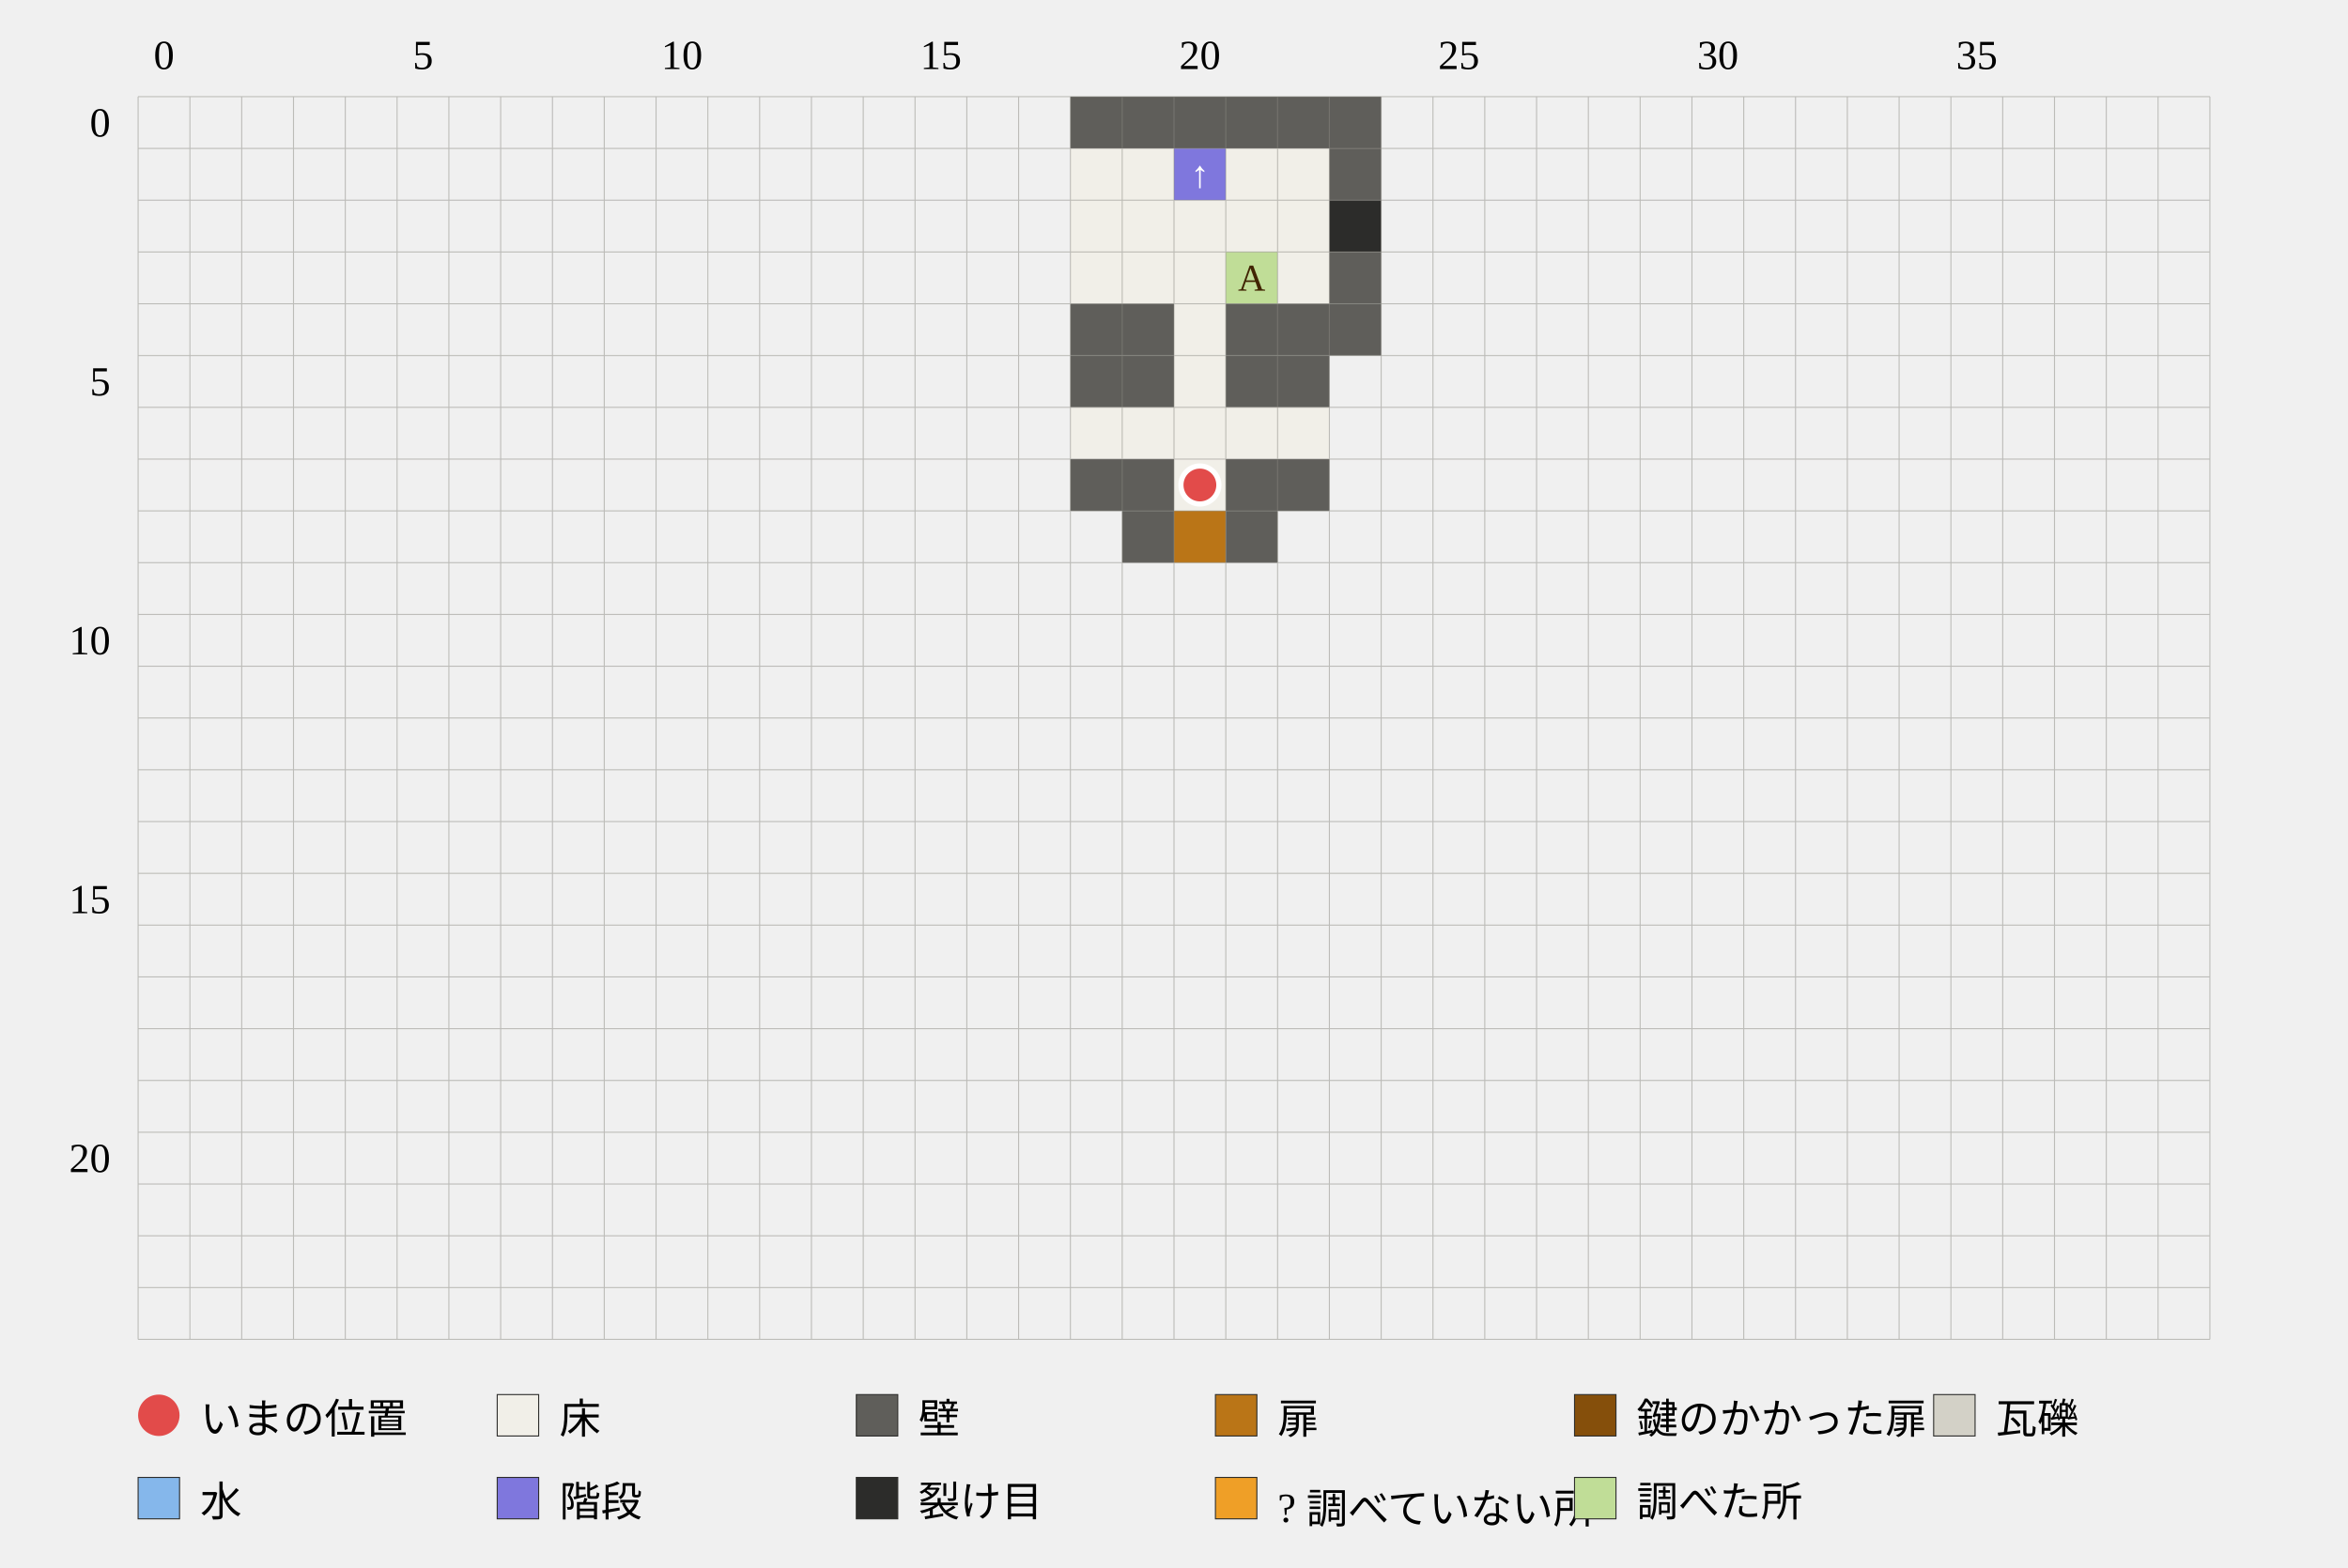
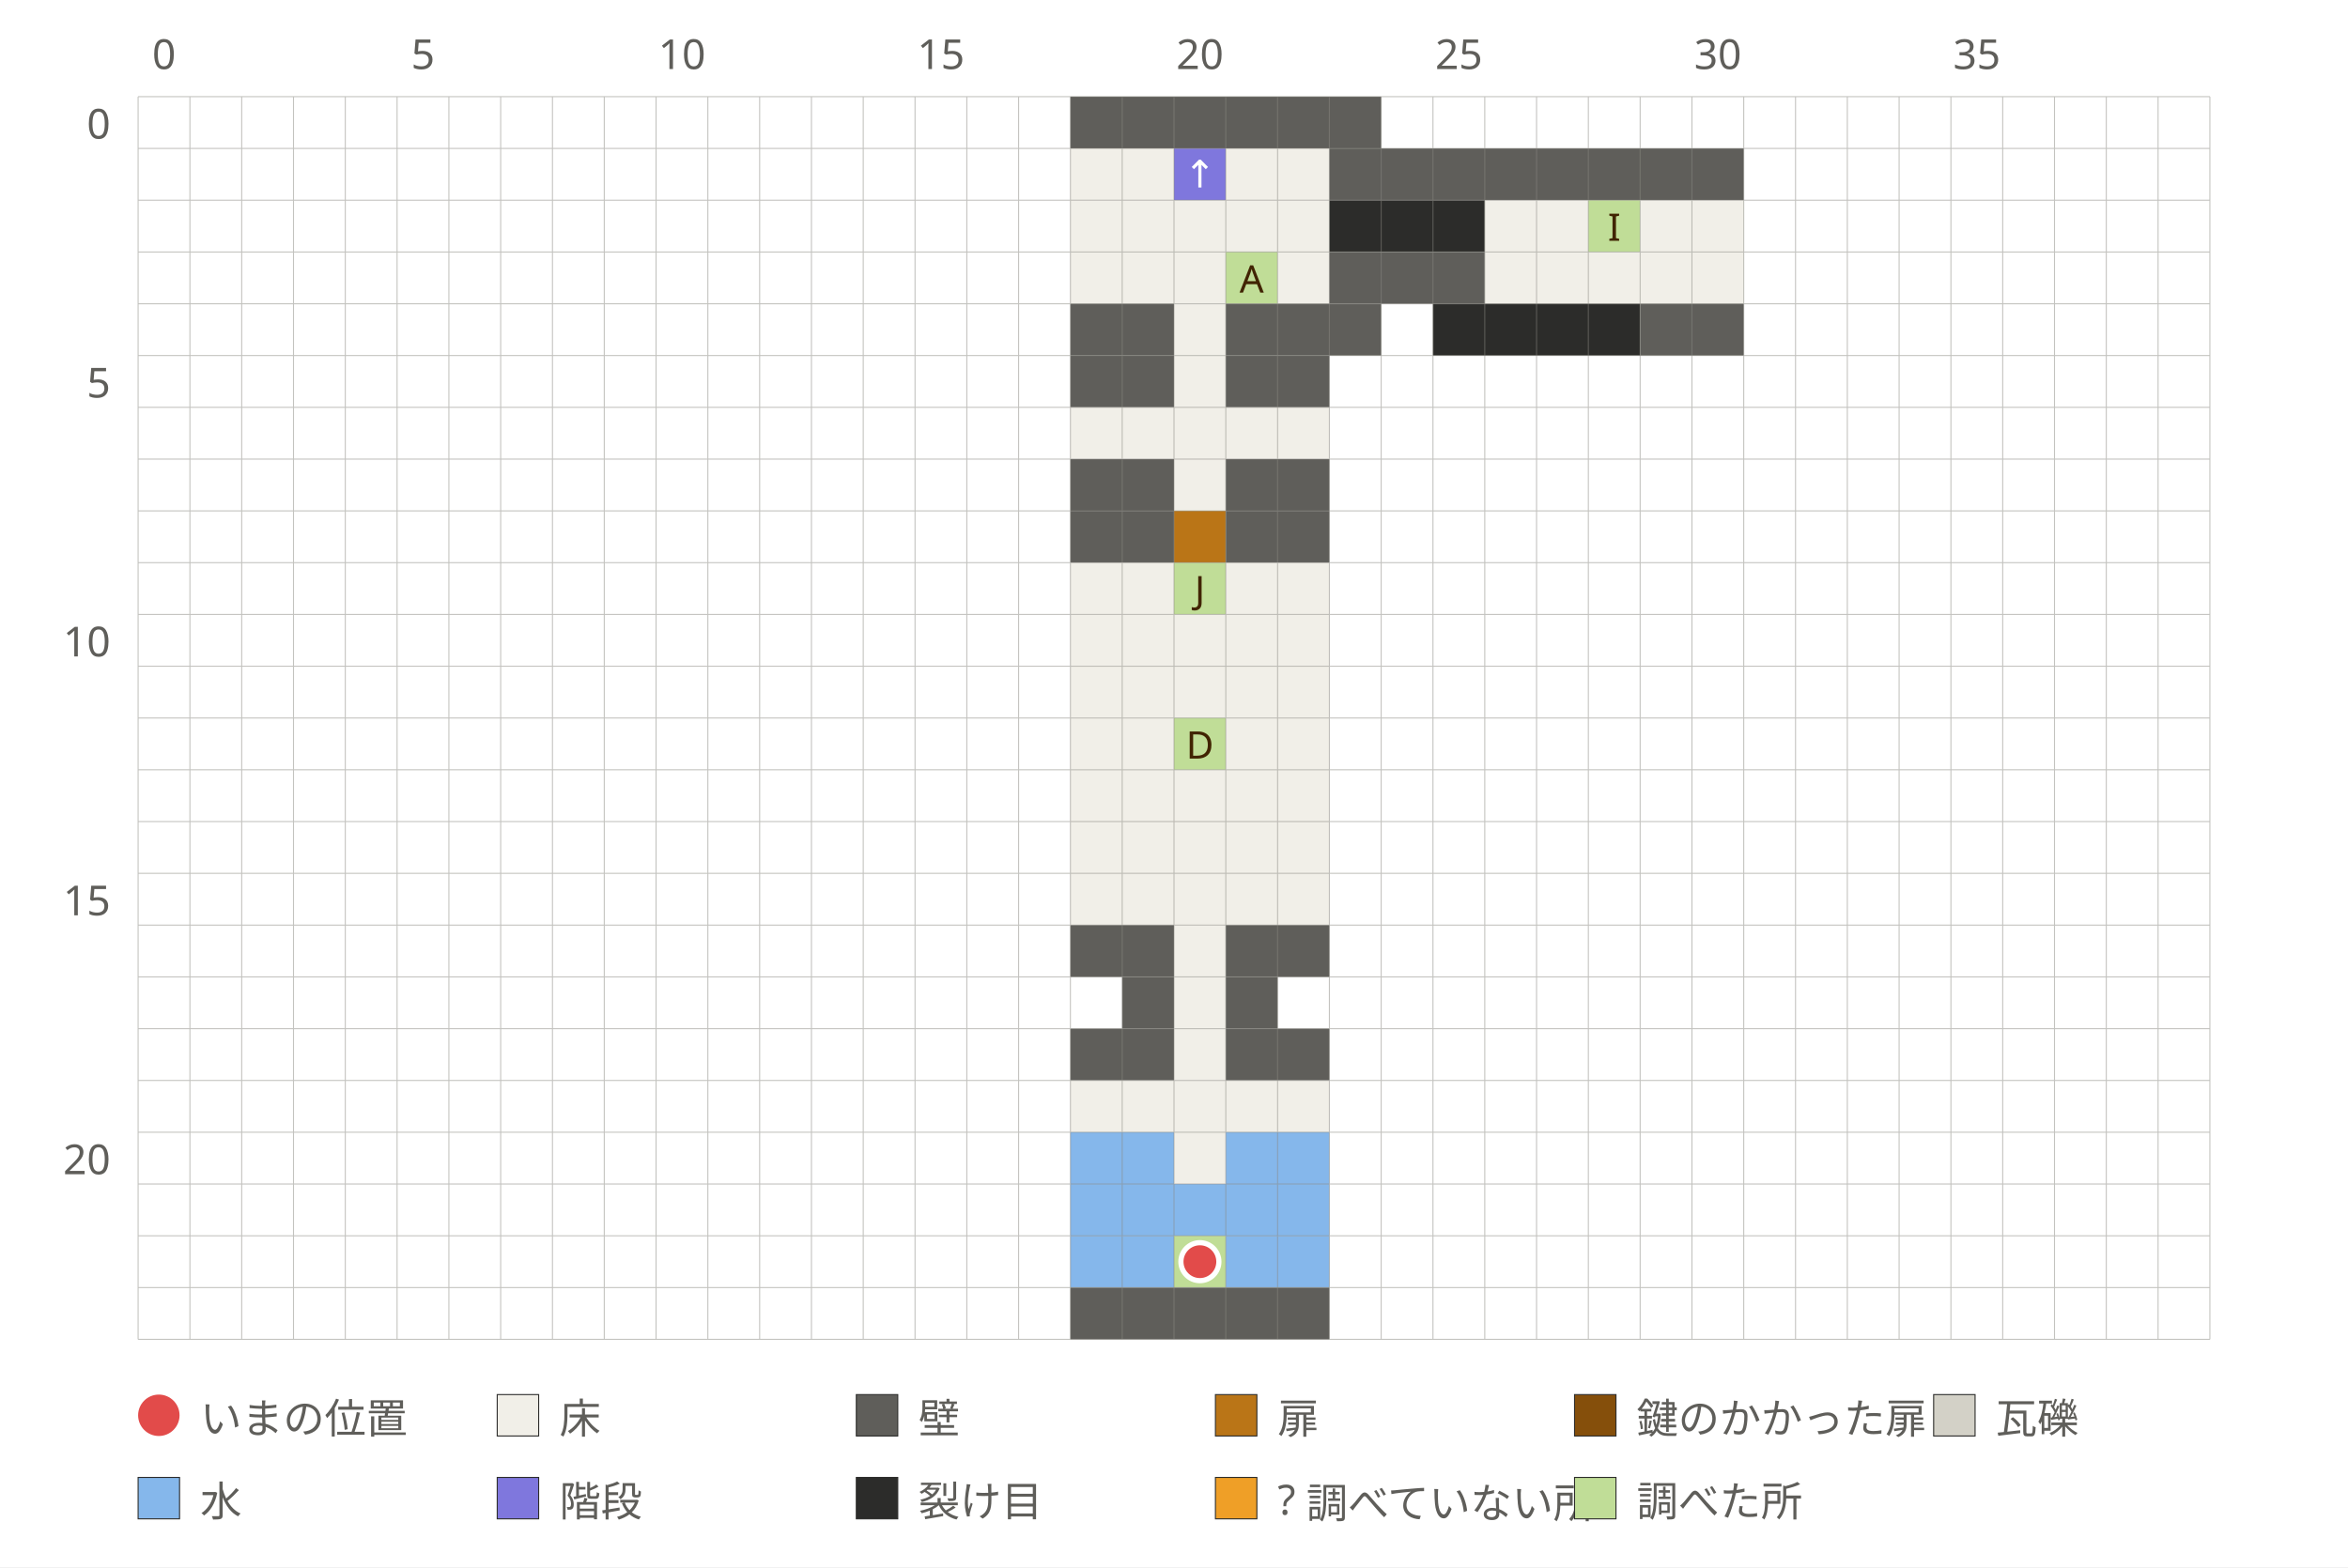
- <svg width="100%" viewBox="0 0 680 454" role="img">
+ <svg xmlns="http://www.w3.org/2000/svg" width="680" height="454" viewBox="0 0 680 454" role="img">
+   <style>text{font-family:sans-serif}.ts{font-size:12px;fill:#5F5E5A}.th{font-size:14px;font-weight:500}</style>
+   <rect x="0" y="0" width="680" height="454" fill="#FFFFFF" />
  <text class="ts" x="47.5" y="20" text-anchor="middle">0</text>
  <text class="ts" x="122.5" y="20" text-anchor="middle">5</text>
  <text class="ts" x="197.5" y="20" text-anchor="middle">10</text>
  <text class="ts" x="272.5" y="20" text-anchor="middle">15</text>
  <text class="ts" x="347.5" y="20" text-anchor="middle">20</text>
  <text class="ts" x="422.5" y="20" text-anchor="middle">25</text>
  <text class="ts" x="497.5" y="20" text-anchor="middle">30</text>
  <text class="ts" x="572.5" y="20" text-anchor="middle">35</text>
  <text class="ts" x="32" y="35.5" text-anchor="end" dominant-baseline="central">0</text>
  <text class="ts" x="32" y="110.5" text-anchor="end" dominant-baseline="central">5</text>
  <text class="ts" x="32" y="185.5" text-anchor="end" dominant-baseline="central">10</text>
  <text class="ts" x="32" y="260.5" text-anchor="end" dominant-baseline="central">15</text>
  <text class="ts" x="32" y="335.5" text-anchor="end" dominant-baseline="central">20</text>
  <rect x="310" y="28" width="90" height="15" fill="#5F5E5A" />
  <rect x="310" y="43" width="30" height="15" fill="#F1EFE8" />
  <rect x="340" y="43" width="15" height="15" fill="#7F77DD" />
  <rect x="355" y="43" width="30" height="15" fill="#F1EFE8" />
-   <rect x="385" y="43" width="15" height="15" fill="#5F5E5A" />
+   <rect x="385" y="43" width="120" height="15" fill="#5F5E5A" />
  <rect x="310" y="58" width="75" height="15" fill="#F1EFE8" />
-   <rect x="385" y="58" width="15" height="15" fill="#2C2C2A" />
+   <rect x="385" y="58" width="45" height="15" fill="#2C2C2A" />
+   <rect x="430" y="58" width="30" height="15" fill="#F1EFE8" />
+   <rect x="460" y="58" width="15" height="15" fill="#C0DD97" />
+   <rect x="475" y="58" width="30" height="15" fill="#F1EFE8" />
  <rect x="310" y="73" width="45" height="15" fill="#F1EFE8" />
  <rect x="355" y="73" width="15" height="15" fill="#C0DD97" />
  <rect x="370" y="73" width="15" height="15" fill="#F1EFE8" />
-   <rect x="385" y="73" width="15" height="15" fill="#5F5E5A" />
+   <rect x="385" y="73" width="45" height="15" fill="#5F5E5A" />
+   <rect x="430" y="73" width="75" height="15" fill="#F1EFE8" />
  <rect x="310" y="88" width="30" height="15" fill="#5F5E5A" />
  <rect x="340" y="88" width="15" height="15" fill="#F1EFE8" />
  <rect x="355" y="88" width="45" height="15" fill="#5F5E5A" />
+   <rect x="415" y="88" width="60" height="15" fill="#2C2C2A" />
+   <rect x="475" y="88" width="30" height="15" fill="#5F5E5A" />
  <rect x="310" y="103" width="30" height="15" fill="#5F5E5A" />
  <rect x="340" y="103" width="15" height="15" fill="#F1EFE8" />
  <rect x="355" y="103" width="30" height="15" fill="#5F5E5A" />
  <rect x="310" y="118" width="75" height="15" fill="#F1EFE8" />
  <rect x="310" y="133" width="30" height="15" fill="#5F5E5A" />
  <rect x="340" y="133" width="15" height="15" fill="#F1EFE8" />
  <rect x="355" y="133" width="30" height="15" fill="#5F5E5A" />
-   <rect x="325" y="148" width="15" height="15" fill="#5F5E5A" />
+   <rect x="310" y="148" width="30" height="15" fill="#5F5E5A" />
  <rect x="340" y="148" width="15" height="15" fill="#BA7517" />
-   <rect x="355" y="148" width="15" height="15" fill="#5F5E5A" />
+   <rect x="355" y="148" width="30" height="15" fill="#5F5E5A" />
+   <rect x="310" y="163" width="30" height="15" fill="#F1EFE8" />
+   <rect x="340" y="163" width="15" height="15" fill="#C0DD97" />
+   <rect x="355" y="163" width="30" height="15" fill="#F1EFE8" />
+   <rect x="310" y="178" width="75" height="15" fill="#F1EFE8" />
+   <rect x="310" y="193" width="75" height="15" fill="#F1EFE8" />
+   <rect x="310" y="208" width="30" height="15" fill="#F1EFE8" />
+   <rect x="340" y="208" width="15" height="15" fill="#C0DD97" />
+   <rect x="355" y="208" width="30" height="15" fill="#F1EFE8" />
+   <rect x="310" y="223" width="75" height="15" fill="#F1EFE8" />
+   <rect x="310" y="238" width="75" height="15" fill="#F1EFE8" />
+   <rect x="310" y="253" width="75" height="15" fill="#F1EFE8" />
+   <rect x="310" y="268" width="30" height="15" fill="#5F5E5A" />
+   <rect x="340" y="268" width="15" height="15" fill="#F1EFE8" />
+   <rect x="355" y="268" width="30" height="15" fill="#5F5E5A" />
+   <rect x="325" y="283" width="15" height="15" fill="#5F5E5A" />
+   <rect x="340" y="283" width="15" height="15" fill="#F1EFE8" />
+   <rect x="355" y="283" width="15" height="15" fill="#5F5E5A" />
+   <rect x="310" y="298" width="30" height="15" fill="#5F5E5A" />
+   <rect x="340" y="298" width="15" height="15" fill="#F1EFE8" />
+   <rect x="355" y="298" width="30" height="15" fill="#5F5E5A" />
+   <rect x="310" y="313" width="75" height="15" fill="#F1EFE8" />
+   <rect x="310" y="328" width="30" height="15" fill="#85B7EB" />
+   <rect x="340" y="328" width="15" height="15" fill="#F1EFE8" />
+   <rect x="355" y="328" width="30" height="15" fill="#85B7EB" />
+   <rect x="310" y="343" width="75" height="15" fill="#85B7EB" />
+   <rect x="310" y="358" width="30" height="15" fill="#85B7EB" />
+   <rect x="340" y="358" width="15" height="15" fill="#C0DD97" />
+   <rect x="355" y="358" width="30" height="15" fill="#85B7EB" />
+   <rect x="310" y="373" width="75" height="15" fill="#5F5E5A" />
  <path d="M40 28V388M55 28V388M70 28V388M85 28V388M100 28V388M115 28V388M130 28V388M145 28V388M160 28V388M175 28V388M190 28V388M205 28V388M220 28V388M235 28V388M250 28V388M265 28V388M280 28V388M295 28V388M310 28V388M325 28V388M340 28V388M355 28V388M370 28V388M385 28V388M400 28V388M415 28V388M430 28V388M445 28V388M460 28V388M475 28V388M490 28V388M505 28V388M520 28V388M535 28V388M550 28V388M565 28V388M580 28V388M595 28V388M610 28V388M625 28V388M640 28V388M40 28H640M40 43H640M40 58H640M40 73H640M40 88H640M40 103H640M40 118H640M40 133H640M40 148H640M40 163H640M40 178H640M40 193H640M40 208H640M40 223H640M40 238H640M40 253H640M40 268H640M40 283H640M40 298H640M40 313H640M40 328H640M40 343H640M40 358H640M40 373H640M40 388H640" stroke="#888780" stroke-width="0.3" fill="none" opacity="0.5" />
  <text class="th" x="347.5" y="50.5" text-anchor="middle" dominant-baseline="central" style="fill:#FFFFFF;font-size:11px">↑</text>
+   <text class="th" x="467.5" y="65.5" text-anchor="middle" dominant-baseline="central" style="fill:#412402;font-size:11px">I</text>
  <text class="th" x="362.5" y="80.5" text-anchor="middle" dominant-baseline="central" style="fill:#412402;font-size:11px">A</text>
-   <circle cx="347.5" cy="140.5" r="5.5" fill="#E24B4A" stroke="#FFFFFF" stroke-width="1.5" />
+   <text class="th" x="347.5" y="170.5" text-anchor="middle" dominant-baseline="central" style="fill:#412402;font-size:11px">J</text>
+   <text class="th" x="347.5" y="215.5" text-anchor="middle" dominant-baseline="central" style="fill:#412402;font-size:11px">D</text>
+   <text class="th" x="347.5" y="365.5" text-anchor="middle" dominant-baseline="central" style="fill:#412402;font-size:11px">G</text>
+   <circle cx="347.5" cy="365.5" r="5.5" fill="#E24B4A" stroke="#FFFFFF" stroke-width="1.5" />
  <circle cx="46" cy="410" r="6" fill="#E24B4A" />
  <text class="ts" x="58" y="410" dominant-baseline="central">いまの位置</text>
  <rect x="144" y="404" width="12" height="12" fill="#F1EFE8" stroke="#2C2C2A" stroke-width="0.3" />
  <text class="ts" x="162" y="410" dominant-baseline="central">床</text>
  <rect x="248" y="404" width="12" height="12" fill="#5F5E5A" stroke="#2C2C2A" stroke-width="0.3" />
  <text class="ts" x="266" y="410" dominant-baseline="central">壁</text>
  <rect x="352" y="404" width="12" height="12" fill="#BA7517" stroke="#2C2C2A" stroke-width="0.3" />
  <text class="ts" x="370" y="410" dominant-baseline="central">扉</text>
  <rect x="456" y="404" width="12" height="12" fill="#854F0B" stroke="#2C2C2A" stroke-width="0.3" />
  <text class="ts" x="474" y="410" dominant-baseline="central">鍵のかかった扉</text>
  <rect x="560" y="404" width="12" height="12" fill="#D3D1C7" stroke="#2C2C2A" stroke-width="0.3" />
  <text class="ts" x="578" y="410" dominant-baseline="central">瓦礫</text>
  <rect x="40" y="428" width="12" height="12" fill="#85B7EB" stroke="#2C2C2A" stroke-width="0.3" />
  <text class="ts" x="58" y="434" dominant-baseline="central">水</text>
  <rect x="144" y="428" width="12" height="12" fill="#7F77DD" stroke="#2C2C2A" stroke-width="0.3" />
  <text class="ts" x="162" y="434" dominant-baseline="central">階段</text>
  <rect x="248" y="428" width="12" height="12" fill="#2C2C2A" stroke="#2C2C2A" stroke-width="0.3" />
  <text class="ts" x="266" y="434" dominant-baseline="central">裂け目</text>
  <rect x="352" y="428" width="12" height="12" fill="#EF9F27" stroke="#2C2C2A" stroke-width="0.3" />
  <text class="ts" x="370" y="434" dominant-baseline="central">? 調べていない所</text>
  <rect x="456" y="428" width="12" height="12" fill="#C0DD97" stroke="#2C2C2A" stroke-width="0.3" />
  <text class="ts" x="474" y="434" dominant-baseline="central">調べた所</text>
</svg>
